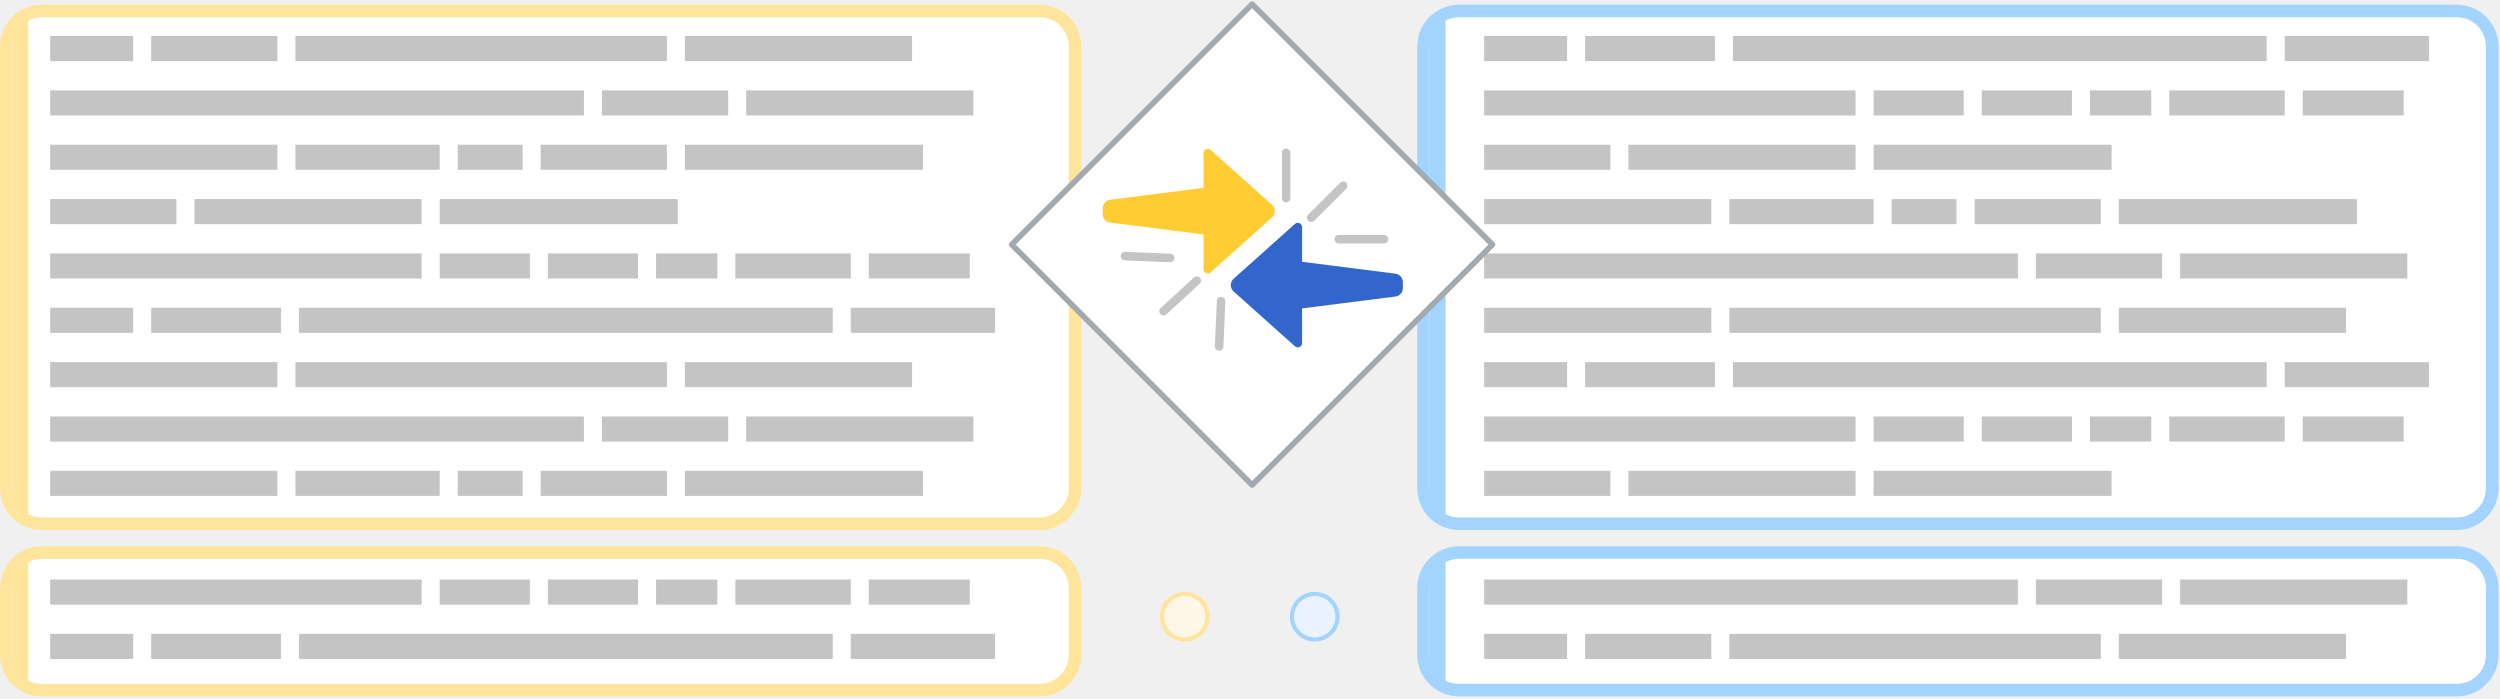
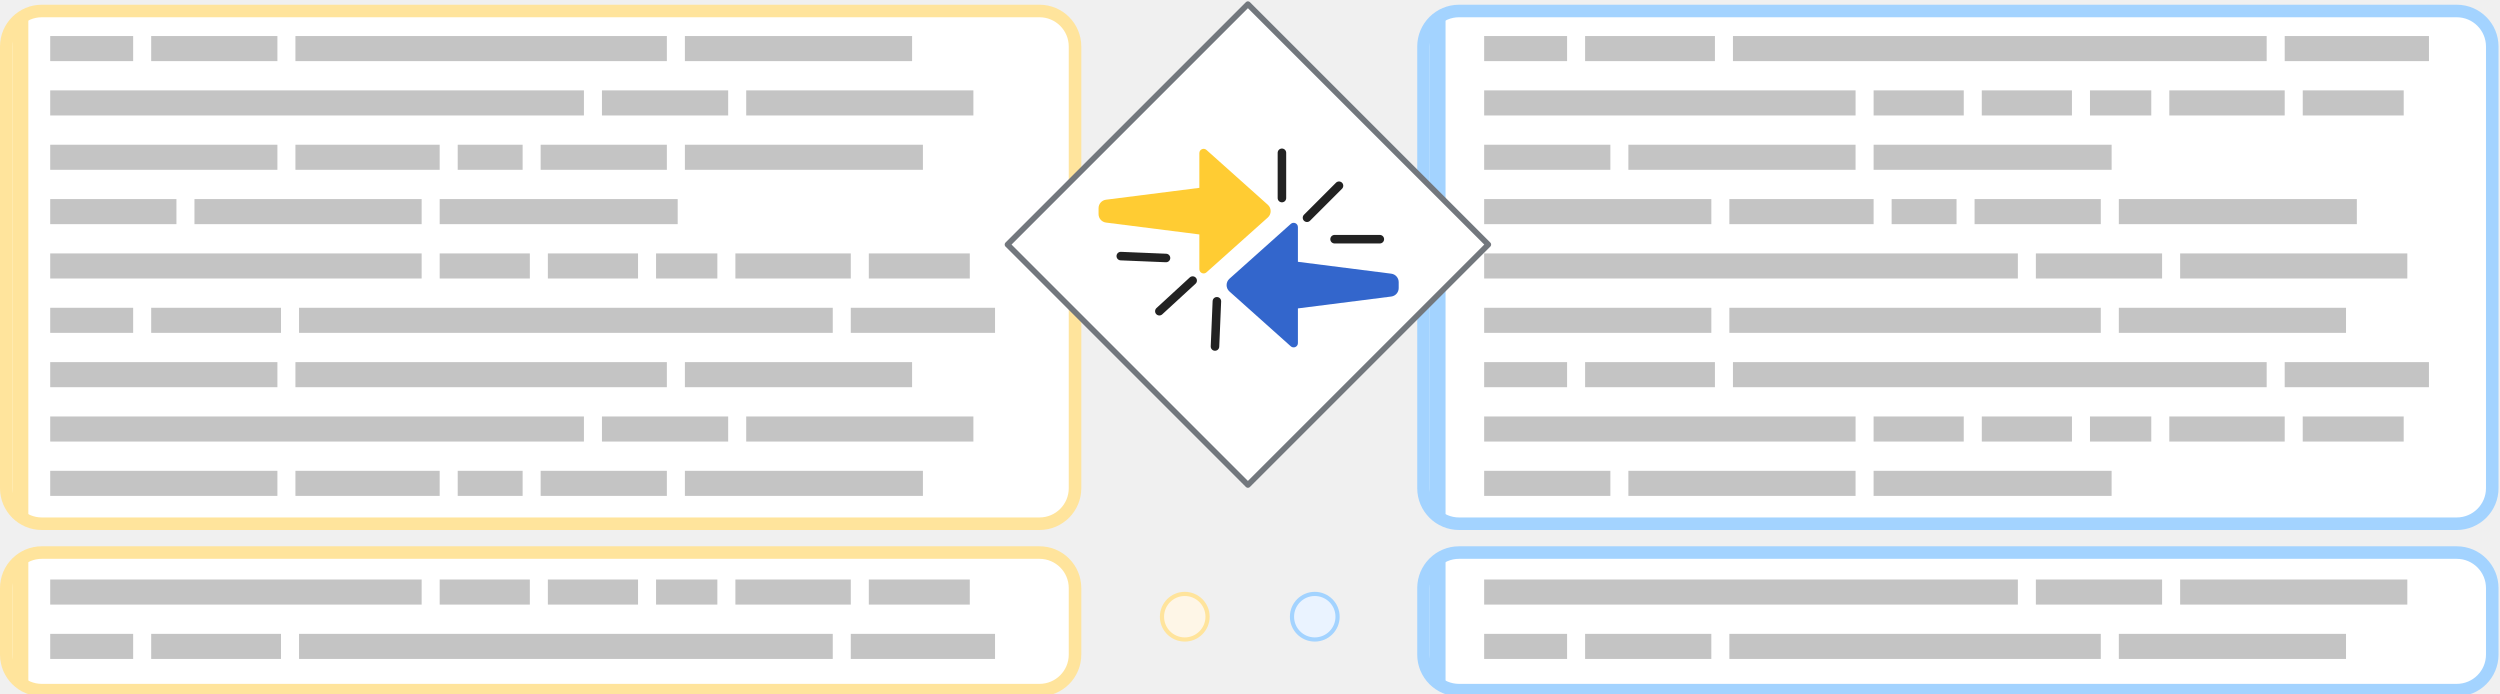
- <svg xmlns="http://www.w3.org/2000/svg" width="598" height="167" viewBox="0 0 598 167" fill="none">
+ <svg xmlns="http://www.w3.org/2000/svg" width="598" height="166" viewBox="0 0 598 166" fill="none">
  <circle cx="283.396" cy="147.516" r="5.451" fill="#FEF6E7" stroke="#FFE49C" />
  <circle cx="314.494" cy="147.516" r="5.451" fill="#EAF3FF" stroke="#A3D3FF" />
  <rect x="340.5" y="132.172" width="255.647" height="32.91" rx="8.5" fill="white" stroke="#A3D3FF" stroke-width="3" />
  <rect x="341.973" y="133.85" width="3.803" height="29.262" fill="#A3D3FF" />
  <rect x="355.008" y="151.619" width="19.84" height="6" fill="#C4C4C4" />
  <rect x="506.824" y="151.619" width="54.343" height="6" fill="#C4C4C4" />
  <rect x="521.488" y="138.619" width="54.343" height="6" fill="#C4C4C4" />
  <rect x="379.156" y="151.619" width="30.191" height="6" fill="#C4C4C4" />
  <rect x="486.98" y="138.619" width="30.191" height="6" fill="#C4C4C4" />
  <rect x="355.008" y="138.619" width="127.664" height="6" fill="#C4C4C4" />
  <rect x="413.664" y="151.619" width="88.847" height="6" fill="#C4C4C4" />
  <rect x="340.5" y="2.629" width="255.647" height="122.646" rx="8.5" fill="white" stroke="#A3D3FF" stroke-width="3" />
  <rect x="341.973" y="4.66" width="3.803" height="118.804" fill="#A3D3FF" />
  <rect x="355.008" y="8.619" width="19.84" height="6" fill="#C4C4C4" />
  <rect x="448.168" y="21.619" width="21.565" height="6" fill="#C4C4C4" />
  <rect x="474.043" y="21.619" width="21.565" height="6" fill="#C4C4C4" />
  <rect x="499.922" y="21.619" width="14.664" height="6" fill="#C4C4C4" />
  <rect x="518.898" y="21.619" width="27.603" height="6" fill="#C4C4C4" />
  <rect x="448.168" y="34.619" width="56.931" height="6" fill="#C4C4C4" />
  <rect x="452.477" y="47.619" width="15.527" height="6" fill="#C4C4C4" />
  <rect x="506.824" y="47.619" width="56.931" height="6" fill="#C4C4C4" />
  <rect x="355.008" y="47.619" width="54.343" height="6" fill="#C4C4C4" />
  <rect x="413.664" y="47.619" width="34.504" height="6" fill="#C4C4C4" />
  <rect x="472.32" y="47.619" width="30.191" height="6" fill="#C4C4C4" />
  <rect x="389.508" y="34.619" width="54.343" height="6" fill="#C4C4C4" />
  <rect x="506.824" y="73.619" width="54.343" height="6" fill="#C4C4C4" />
  <rect x="521.488" y="60.619" width="54.343" height="6" fill="#C4C4C4" />
  <rect x="355.008" y="34.619" width="30.191" height="6" fill="#C4C4C4" />
  <rect x="355.008" y="73.619" width="54.343" height="6" fill="#C4C4C4" />
  <rect x="486.98" y="60.619" width="30.191" height="6" fill="#C4C4C4" />
  <rect x="550.816" y="21.619" width="24.153" height="6" fill="#C4C4C4" />
  <rect x="379.156" y="8.619" width="31.053" height="6" fill="#C4C4C4" />
  <rect x="546.504" y="8.619" width="34.504" height="6" fill="#C4C4C4" />
  <rect x="414.523" y="8.619" width="127.664" height="6" fill="#C4C4C4" />
  <rect x="355.008" y="60.619" width="127.664" height="6" fill="#C4C4C4" />
  <rect x="355.008" y="86.619" width="19.84" height="6" fill="#C4C4C4" />
  <rect x="448.164" y="99.619" width="21.565" height="6" fill="#C4C4C4" />
  <rect x="474.047" y="99.619" width="21.565" height="6" fill="#C4C4C4" />
  <rect x="499.922" y="99.619" width="14.664" height="6" fill="#C4C4C4" />
  <rect x="518.898" y="99.619" width="27.603" height="6" fill="#C4C4C4" />
  <rect x="448.164" y="112.619" width="56.931" height="6" fill="#C4C4C4" />
  <rect x="389.508" y="112.619" width="54.343" height="6" fill="#C4C4C4" />
  <rect x="355.008" y="112.619" width="30.191" height="6" fill="#C4C4C4" />
  <rect x="550.812" y="99.619" width="24.153" height="6" fill="#C4C4C4" />
  <rect x="379.156" y="86.619" width="31.053" height="6" fill="#C4C4C4" />
  <rect x="546.5" y="86.619" width="34.504" height="6" fill="#C4C4C4" />
  <rect x="414.523" y="86.619" width="127.664" height="6" fill="#C4C4C4" />
  <rect x="355.008" y="99.619" width="88.847" height="6" fill="#C4C4C4" />
  <rect x="355.008" y="21.619" width="88.847" height="6" fill="#C4C4C4" />
  <rect x="413.664" y="73.619" width="88.847" height="6" fill="#C4C4C4" />
  <rect x="1.5" y="132.172" width="255.647" height="32.91" rx="8.5" fill="white" stroke="#FFE49C" stroke-width="3" />
-   <rect x="2.973" y="133.85" width="3.803" height="29.262" fill="#FFE49C" />
+   <rect x="2.973" y="133.851" width="3.803" height="29.262" fill="#FFE49C" />
  <rect width="19.84" height="6" transform="matrix(1 0 0 -1 12.0117 157.619)" fill="#C4C4C4" />
  <rect width="21.565" height="6" transform="matrix(1 0 0 -1 105.172 144.619)" fill="#C4C4C4" />
  <rect width="21.565" height="6" transform="matrix(1 0 0 -1 131.051 144.619)" fill="#C4C4C4" />
  <rect width="14.664" height="6" transform="matrix(1 0 0 -1 156.926 144.619)" fill="#C4C4C4" />
  <rect width="27.603" height="6" transform="matrix(1 0 0 -1 175.906 144.619)" fill="#C4C4C4" />
  <rect width="24.153" height="6" transform="matrix(1 0 0 -1 207.82 144.619)" fill="#C4C4C4" />
  <rect width="31.053" height="6" transform="matrix(1 0 0 -1 36.1641 157.619)" fill="#C4C4C4" />
  <rect width="34.504" height="6" transform="matrix(1 0 0 -1 203.508 157.619)" fill="#C4C4C4" />
  <rect width="127.664" height="6" transform="matrix(1 0 0 -1 71.5312 157.619)" fill="#C4C4C4" />
  <rect width="88.847" height="6" transform="matrix(1 0 0 -1 12.0117 144.619)" fill="#C4C4C4" />
  <rect x="1.5" y="2.629" width="255.647" height="122.646" rx="8.5" fill="white" stroke="#FFE49C" stroke-width="3" />
  <rect x="2.973" y="4.66" width="3.803" height="118.804" fill="#FFE49C" />
  <rect width="15.527" height="6" transform="matrix(1 0 0 -1 109.484 118.619)" fill="#C4C4C4" />
  <rect width="56.931" height="6" transform="matrix(1 0 0 -1 163.828 118.619)" fill="#C4C4C4" />
-   <rect width="54.343" height="6" transform="matrix(1 0 0 -1 163.828 92.6187)" fill="#C4C4C4" />
+   <rect width="54.343" height="6" transform="matrix(1 0 0 -1 163.828 92.6191)" fill="#C4C4C4" />
  <rect width="54.343" height="6" transform="matrix(1 0 0 -1 178.492 105.619)" fill="#C4C4C4" />
  <rect width="54.343" height="6" transform="matrix(1 0 0 -1 12.0117 118.619)" fill="#C4C4C4" />
-   <rect width="54.343" height="6" transform="matrix(1 0 0 -1 12.0117 92.6187)" fill="#C4C4C4" />
+   <rect width="54.343" height="6" transform="matrix(1 0 0 -1 12.0117 92.6191)" fill="#C4C4C4" />
  <rect width="30.191" height="6" transform="matrix(1 0 0 -1 143.988 105.619)" fill="#C4C4C4" />
  <rect width="34.504" height="6" transform="matrix(1 0 0 -1 70.668 118.619)" fill="#C4C4C4" />
  <rect width="30.191" height="6" transform="matrix(1 0 0 -1 129.324 118.619)" fill="#C4C4C4" />
  <rect width="127.664" height="6" transform="matrix(1 0 0 -1 12.0117 105.619)" fill="#C4C4C4" />
-   <rect width="88.847" height="6" transform="matrix(1 0 0 -1 70.668 92.6187)" fill="#C4C4C4" />
+   <rect width="88.847" height="6" transform="matrix(1 0 0 -1 70.668 92.6191)" fill="#C4C4C4" />
  <rect width="19.84" height="6" transform="matrix(1 0 0 -1 12.0117 79.6191)" fill="#C4C4C4" />
  <rect width="15.527" height="6" transform="matrix(1 0 0 -1 109.484 40.6191)" fill="#C4C4C4" />
  <rect width="19.84" height="6" transform="matrix(1 0 0 -1 12.0117 14.6191)" fill="#C4C4C4" />
  <rect width="21.565" height="6" transform="matrix(1 0 0 -1 105.172 66.6191)" fill="#C4C4C4" />
  <rect width="21.565" height="6" transform="matrix(1 0 0 -1 131.051 66.6191)" fill="#C4C4C4" />
  <rect width="14.664" height="6" transform="matrix(1 0 0 -1 156.926 66.6191)" fill="#C4C4C4" />
  <rect width="27.603" height="6" transform="matrix(1 0 0 -1 175.906 66.6191)" fill="#C4C4C4" />
  <rect width="56.931" height="6" transform="matrix(1 0 0 -1 105.172 53.6191)" fill="#C4C4C4" />
  <rect width="56.931" height="6" transform="matrix(1 0 0 -1 163.828 40.6191)" fill="#C4C4C4" />
  <rect width="54.343" height="6" transform="matrix(1 0 0 -1 46.5156 53.6191)" fill="#C4C4C4" />
  <rect width="54.343" height="6" transform="matrix(1 0 0 -1 163.828 14.6191)" fill="#C4C4C4" />
  <rect width="54.343" height="6" transform="matrix(1 0 0 -1 178.492 27.6191)" fill="#C4C4C4" />
  <rect width="54.343" height="6" transform="matrix(1 0 0 -1 12.0117 40.6191)" fill="#C4C4C4" />
  <rect width="30.191" height="6" transform="matrix(1 0 0 -1 12.0117 53.6191)" fill="#C4C4C4" />
  <rect width="30.191" height="6" transform="matrix(1 0 0 -1 36.1641 14.6191)" fill="#C4C4C4" />
  <rect width="30.191" height="6" transform="matrix(1 0 0 -1 143.988 27.6191)" fill="#C4C4C4" />
  <rect width="34.504" height="6" transform="matrix(1 0 0 -1 70.668 40.6191)" fill="#C4C4C4" />
  <rect width="30.191" height="6" transform="matrix(1 0 0 -1 129.324 40.6191)" fill="#C4C4C4" />
  <rect width="24.153" height="6" transform="matrix(1 0 0 -1 207.82 66.6191)" fill="#C4C4C4" />
  <rect width="31.053" height="6" transform="matrix(1 0 0 -1 36.1641 79.6191)" fill="#C4C4C4" />
  <rect width="34.504" height="6" transform="matrix(1 0 0 -1 203.508 79.6191)" fill="#C4C4C4" />
  <rect width="127.664" height="6" transform="matrix(1 0 0 -1 71.5312 79.6191)" fill="#C4C4C4" />
  <rect width="127.664" height="6" transform="matrix(1 0 0 -1 12.0117 27.6191)" fill="#C4C4C4" />
  <rect width="88.847" height="6" transform="matrix(1 0 0 -1 12.0117 66.6191)" fill="#C4C4C4" />
  <rect width="88.847" height="6" transform="matrix(1 0 0 -1 70.668 14.6191)" fill="#C4C4C4" />
-   <path d="M357 58.5L299.5 1L242 58.5L299.5 116L357 58.5Z" fill="white" stroke="#A2A9B1" stroke-width="1.361" stroke-linejoin="round" />
-   <path d="M304.262 52.027C305.17 51.215 305.17 49.794 304.262 48.983L289.585 35.864C288.927 35.276 287.884 35.743 287.884 36.625L287.884 44.932L265.559 47.77C264.54 47.9 263.775 48.767 263.775 49.795L263.775 51.214C263.775 52.242 264.54 53.109 265.559 53.239L287.884 56.077L287.884 64.384C287.884 65.266 288.927 65.733 289.585 65.145L304.262 52.027Z" fill="#FFCC33" />
-   <path d="M295.082 66.675C294.174 67.486 294.174 68.907 295.082 69.719L309.759 82.838C310.417 83.425 311.46 82.959 311.46 82.077L311.46 73.769L333.784 70.931C334.804 70.802 335.568 69.934 335.568 68.906L335.568 67.487C335.568 66.459 334.804 65.592 333.784 65.462L311.46 62.624L311.46 54.317C311.46 53.435 310.417 52.968 309.759 53.556L295.082 66.675Z" fill="#3366CC" />
-   <path d="M291.625 82.883L292.078 72.066" stroke="#C4C4C4" stroke-width="2.041" stroke-linecap="round" />
-   <path d="M269.09 61.258L279.907 61.71" stroke="#C4C4C4" stroke-width="2.041" stroke-linecap="round" />
-   <path d="M278.316 74.441L286.285 67.113" stroke="#C4C4C4" stroke-width="2.041" stroke-linecap="round" />
-   <path d="M307.637 36.549L307.637 47.376" stroke="#C4C4C4" stroke-width="2.041" stroke-linecap="round" />
-   <path d="M331.055 57.214L320.228 57.214" stroke="#C4C4C4" stroke-width="2.041" stroke-linecap="round" />
-   <path d="M321.289 44.427L313.634 52.083" stroke="#C4C4C4" stroke-width="2.041" stroke-linecap="round" />
+   <path d="M356 58.5L298.5 1L241 58.5L298.5 116L356 58.5Z" fill="white" stroke="#72777D" stroke-width="1.361" stroke-linejoin="round" />
+   <path d="M303.262 52.027C304.17 51.215 304.17 49.794 303.262 48.983L288.585 35.864C287.927 35.276 286.884 35.743 286.884 36.625L286.884 44.932L264.559 47.77C263.54 47.9 262.775 48.768 262.775 49.795L262.775 51.215C262.775 52.242 263.54 53.11 264.559 53.24L286.884 56.078L286.884 64.385C286.884 65.267 287.927 65.734 288.585 65.146L303.262 52.027Z" fill="#FFCC33" />
+   <path d="M294.082 66.675C293.174 67.487 293.174 68.908 294.082 69.719L308.759 82.838C309.417 83.426 310.46 82.959 310.46 82.077L310.46 73.77L332.784 70.932C333.804 70.802 334.568 69.934 334.568 68.907L334.568 67.488C334.568 66.46 333.804 65.592 332.784 65.463L310.46 62.624L310.46 54.317C310.46 53.435 309.417 52.968 308.759 53.556L294.082 66.675Z" fill="#3366CC" />
+   <path d="M290.625 82.884L291.078 72.067" stroke="#222222" stroke-width="2.041" stroke-linecap="round" />
+   <path d="M268.09 61.259L278.907 61.711" stroke="#222222" stroke-width="2.041" stroke-linecap="round" />
+   <path d="M277.316 74.442L285.285 67.114" stroke="#222222" stroke-width="2.041" stroke-linecap="round" />
+   <path d="M306.637 36.55L306.637 47.376" stroke="#222222" stroke-width="2.041" stroke-linecap="round" />
+   <path d="M330.055 57.215L319.228 57.215" stroke="#222222" stroke-width="2.041" stroke-linecap="round" />
+   <path d="M320.289 44.428L312.634 52.083" stroke="#222222" stroke-width="2.041" stroke-linecap="round" />
</svg>
